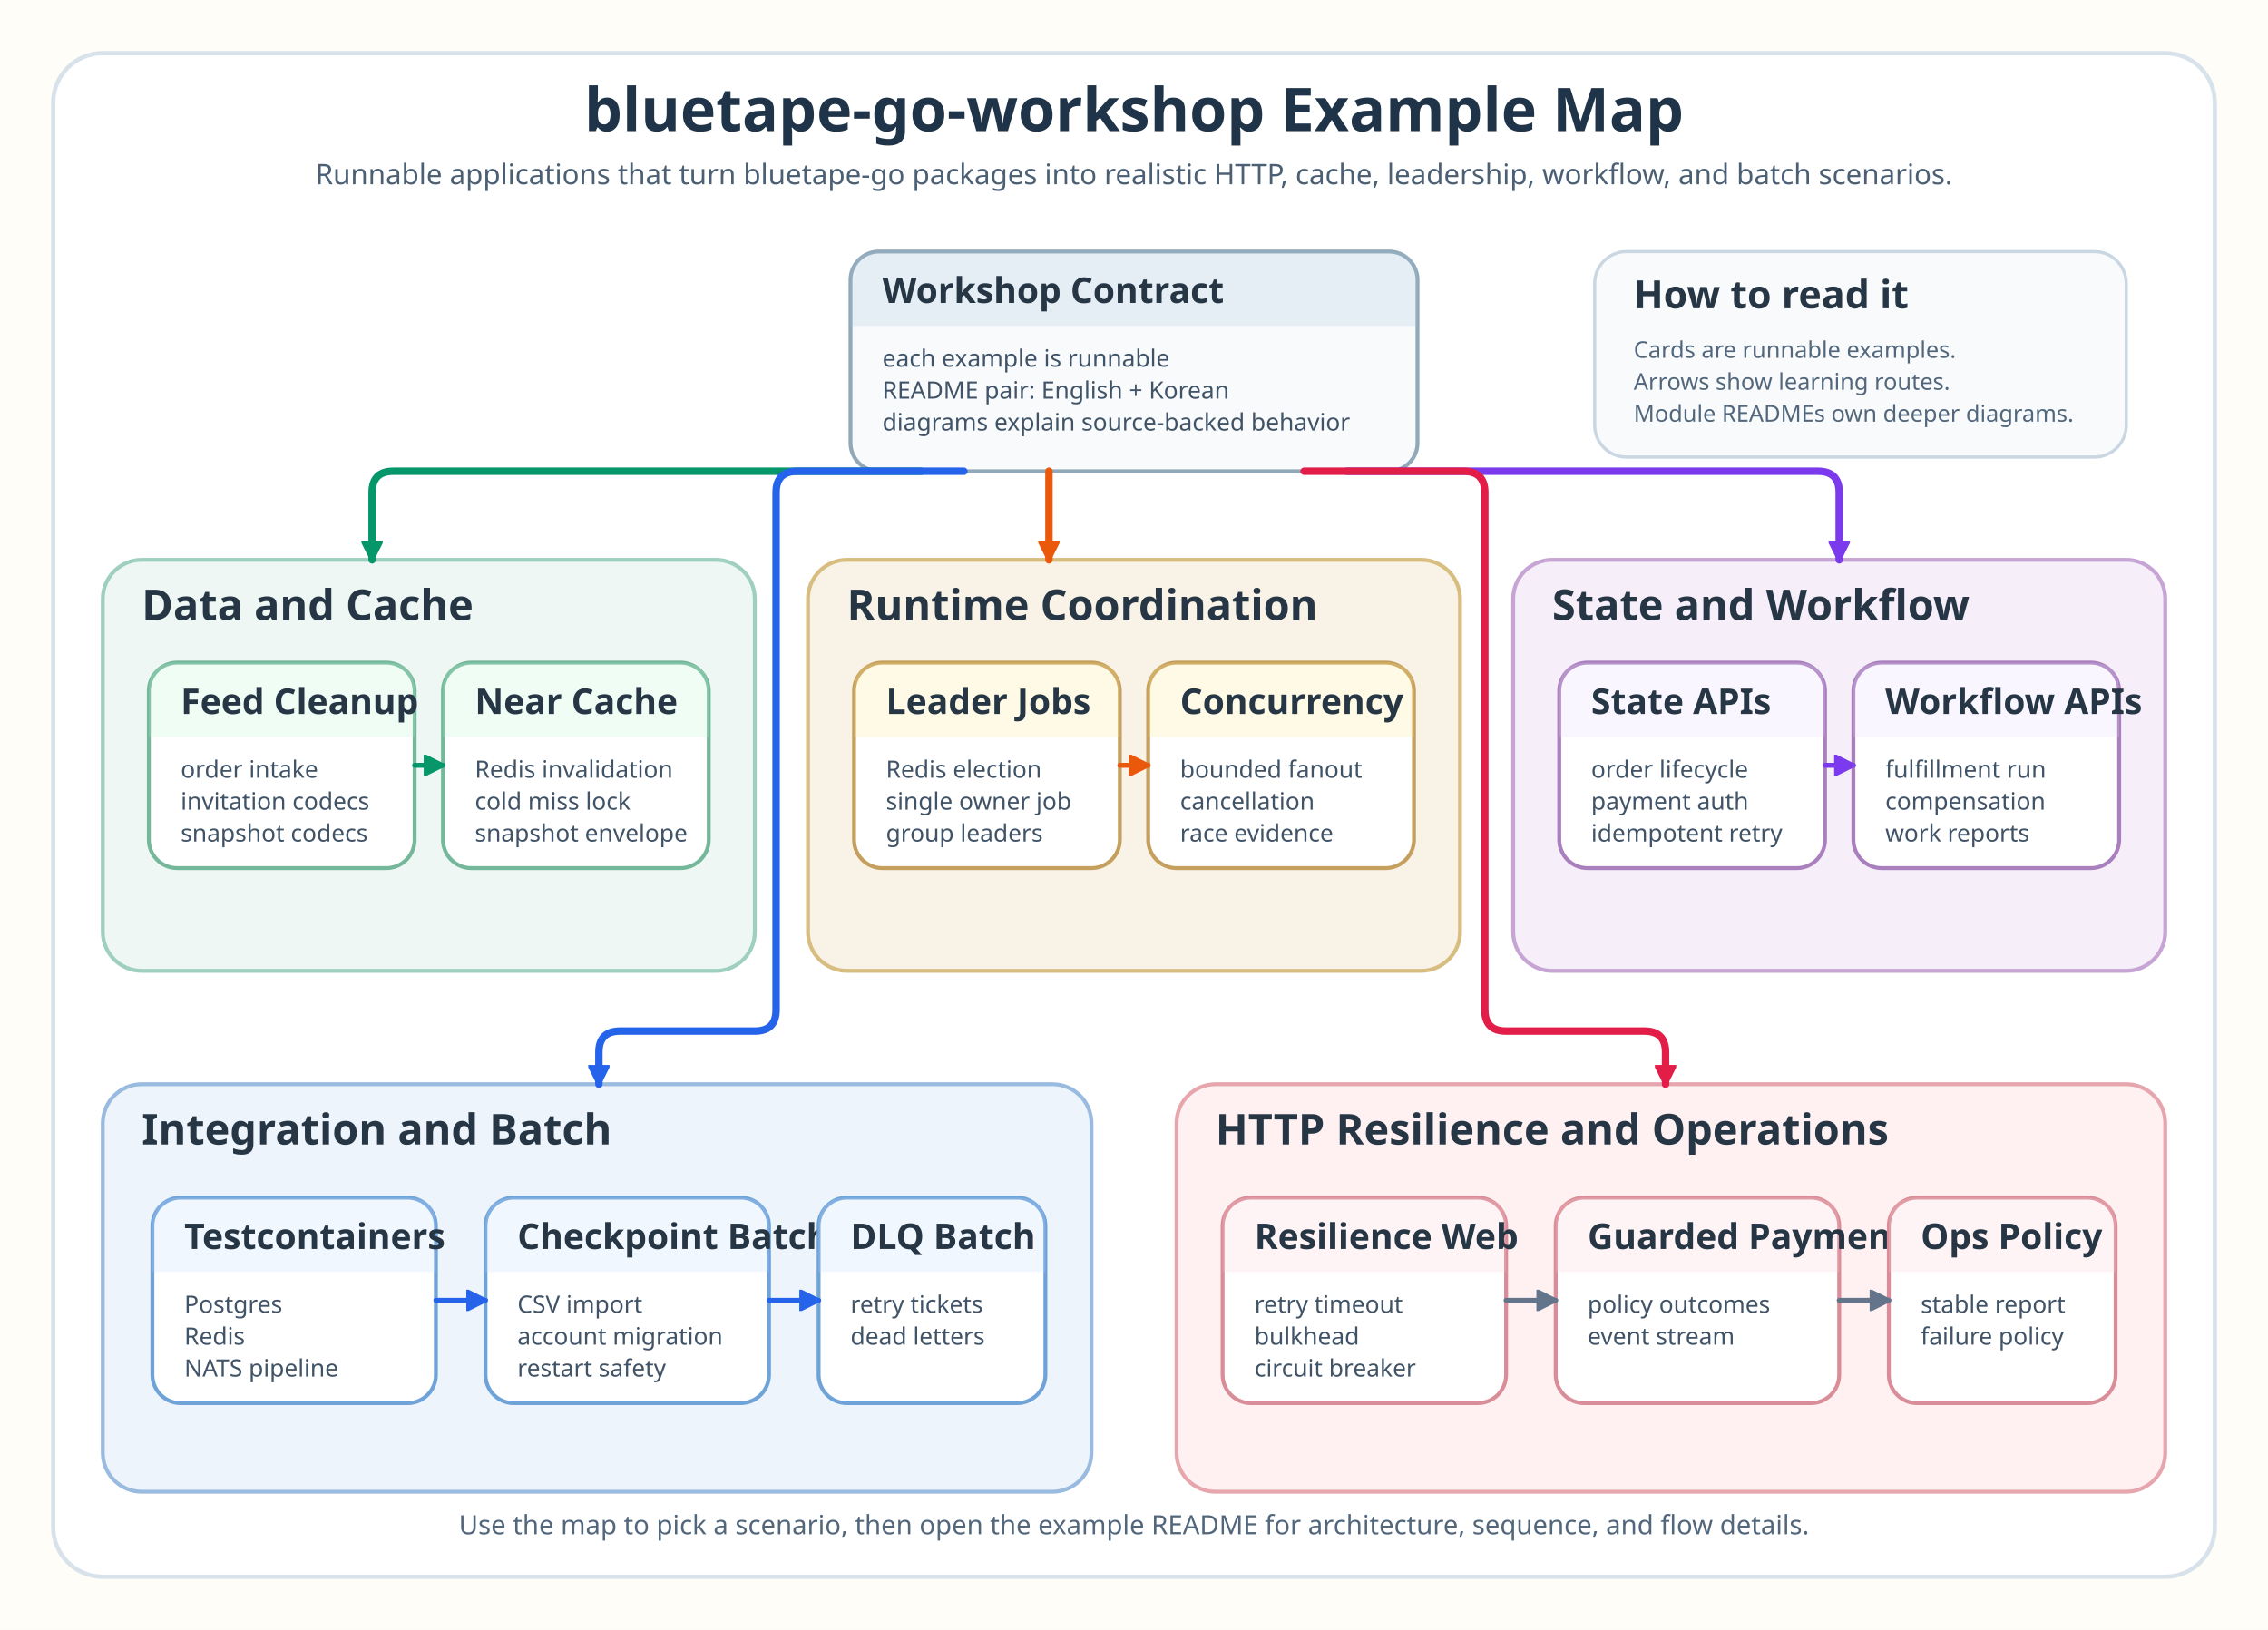
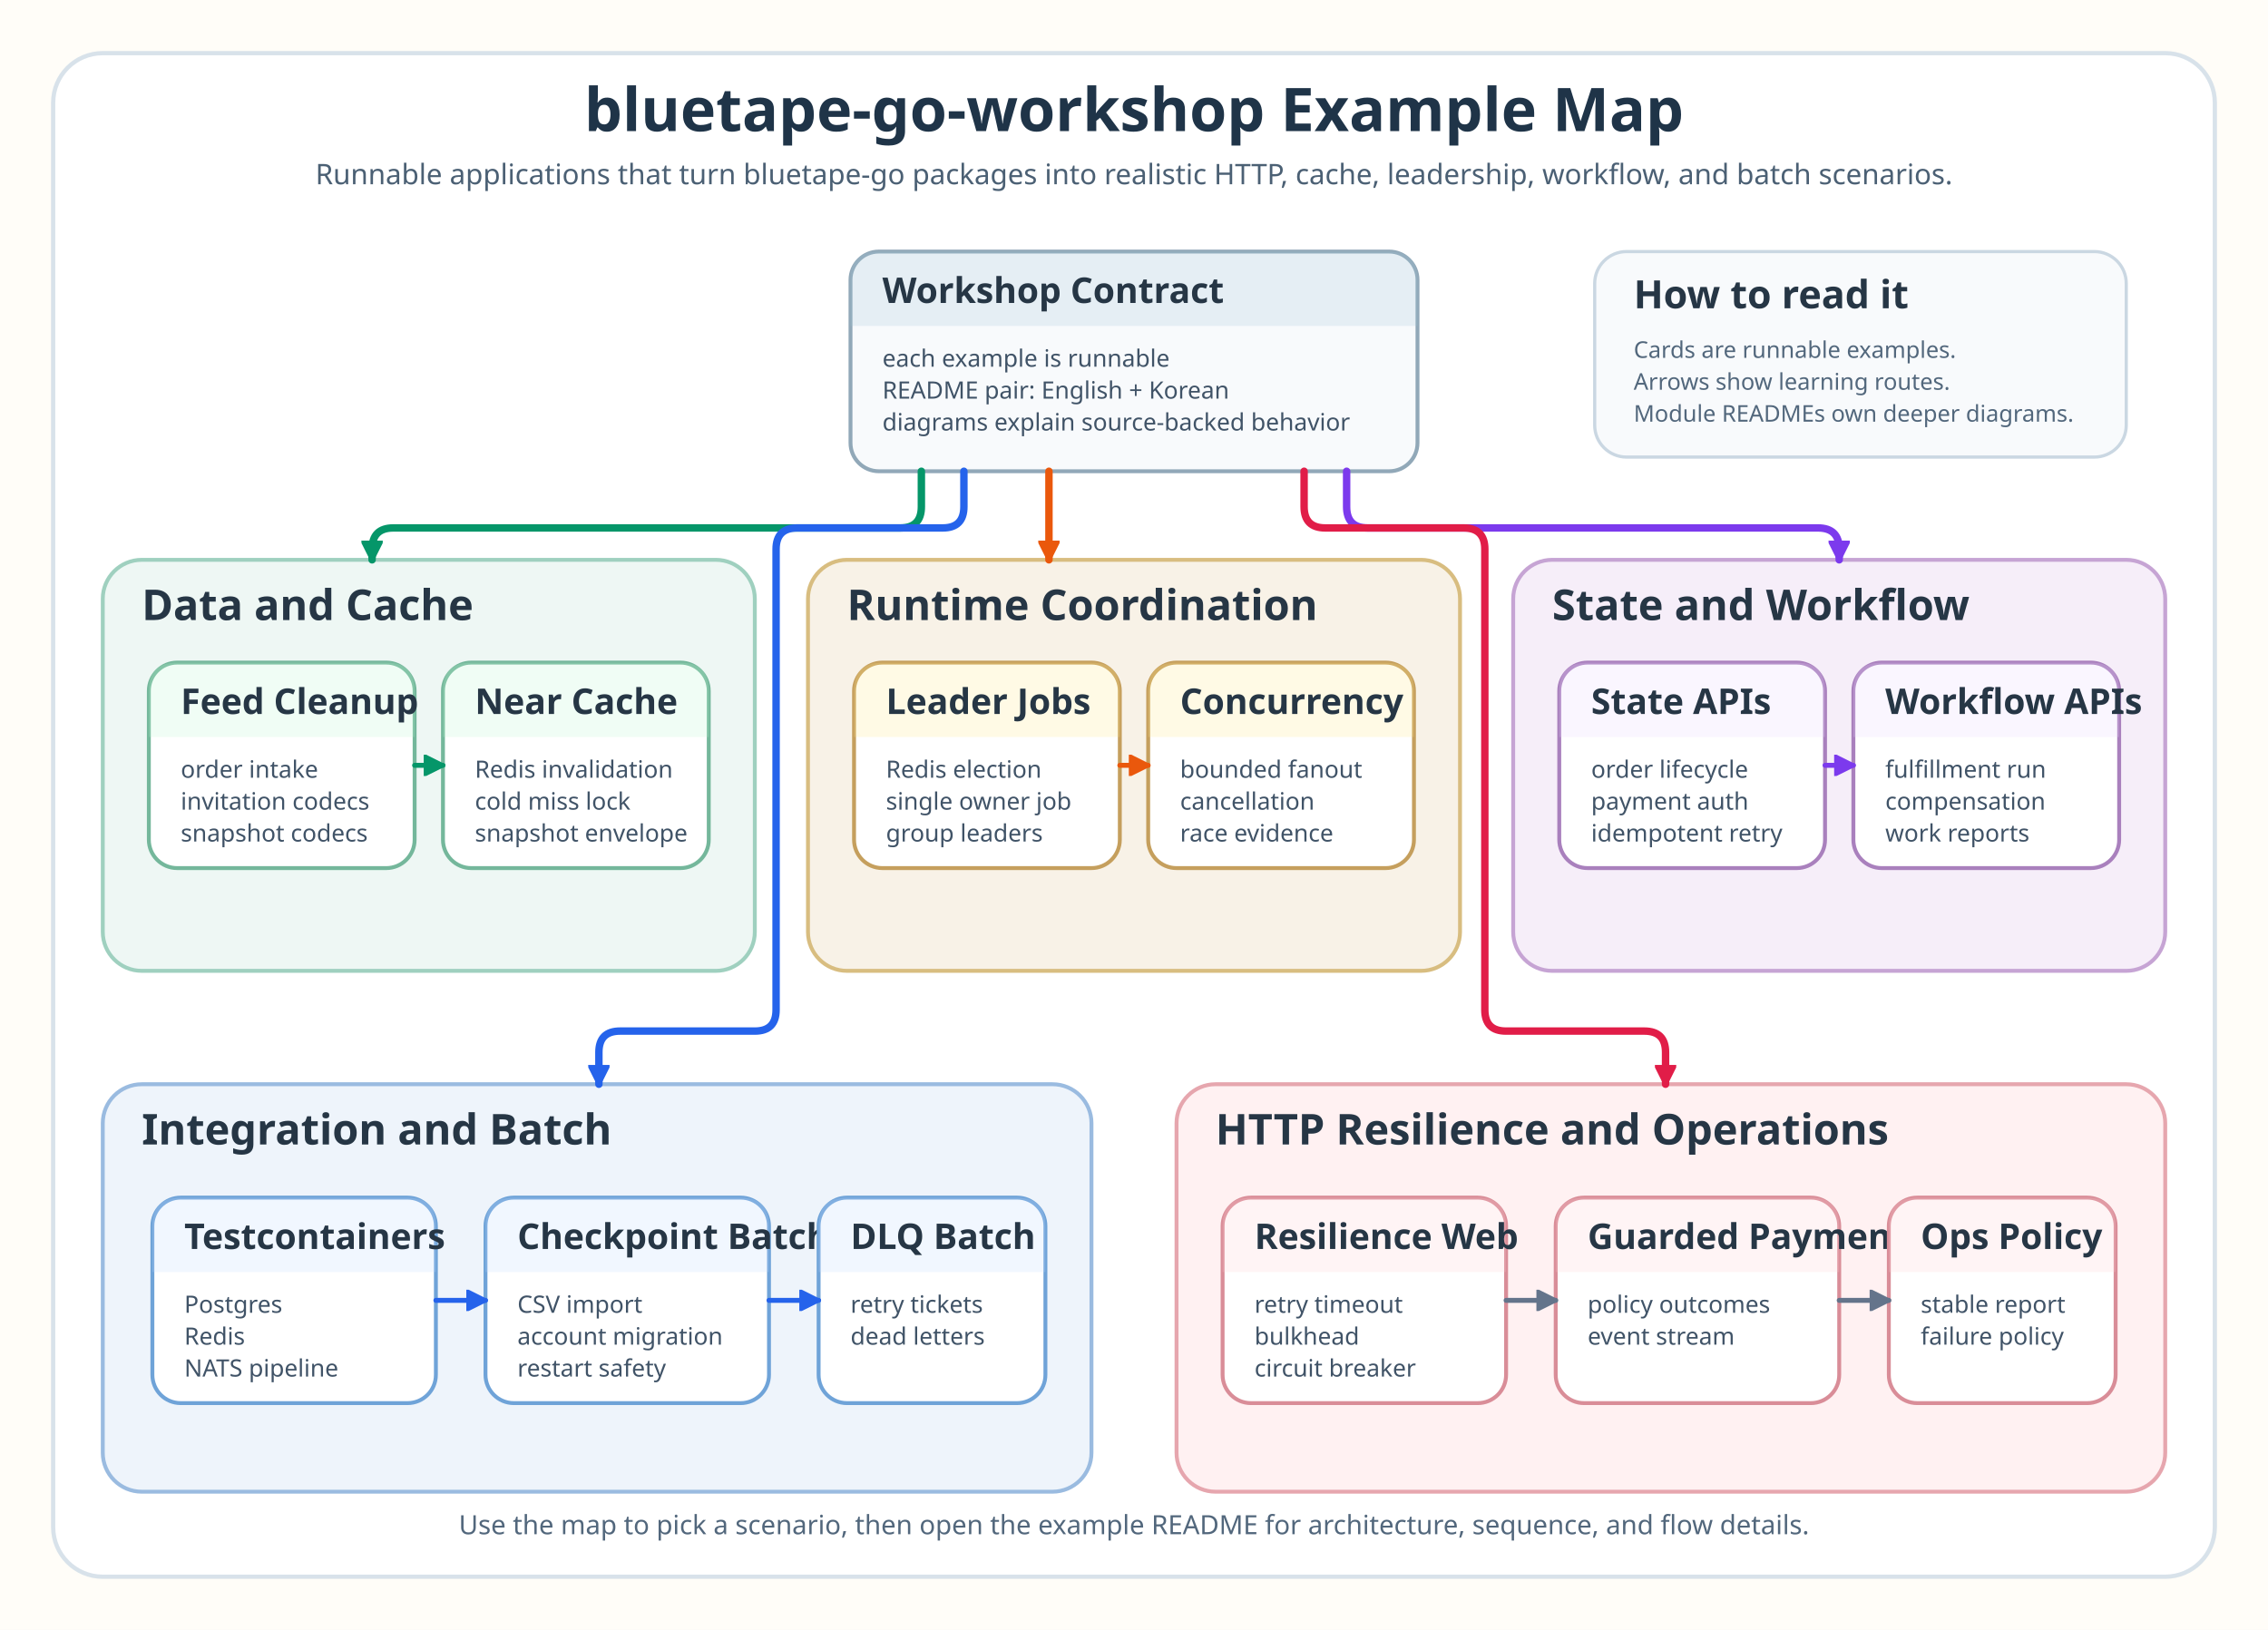
<svg xmlns="http://www.w3.org/2000/svg" viewBox="0 0 1280 920" width="1280" height="920" role="img" aria-labelledby="title desc">
  <defs>
    <marker id="arrowBlue" viewBox="0 0 10 10" refX="9" refY="5" markerWidth="12" markerHeight="12" orient="auto" markerUnits="userSpaceOnUse">
      <polygon points="0,0 10,5 0,10" fill="#2563eb" stroke="#2563eb" stroke-dasharray="none" style="stroke-dasharray:none" />
    </marker>
    <marker id="arrowGreen" viewBox="0 0 10 10" refX="9" refY="5" markerWidth="12" markerHeight="12" orient="auto" markerUnits="userSpaceOnUse">
      <polygon points="0,0 10,5 0,10" fill="#059669" stroke="#059669" stroke-dasharray="none" style="stroke-dasharray:none" />
    </marker>
    <marker id="arrowOrange" viewBox="0 0 10 10" refX="9" refY="5" markerWidth="12" markerHeight="12" orient="auto" markerUnits="userSpaceOnUse">
      <polygon points="0,0 10,5 0,10" fill="#ea580c" stroke="#ea580c" stroke-dasharray="none" style="stroke-dasharray:none" />
    </marker>
    <marker id="arrowPurple" viewBox="0 0 10 10" refX="9" refY="5" markerWidth="12" markerHeight="12" orient="auto" markerUnits="userSpaceOnUse">
      <polygon points="0,0 10,5 0,10" fill="#7c3aed" stroke="#7c3aed" stroke-dasharray="none" style="stroke-dasharray:none" />
    </marker>
    <marker id="arrowRose" viewBox="0 0 10 10" refX="9" refY="5" markerWidth="12" markerHeight="12" orient="auto" markerUnits="userSpaceOnUse">
      <polygon points="0,0 10,5 0,10" fill="#e11d48" stroke="#e11d48" stroke-dasharray="none" style="stroke-dasharray:none" />
    </marker>
    <marker id="arrowGray" viewBox="0 0 10 10" refX="9" refY="5" markerWidth="12" markerHeight="12" orient="auto" markerUnits="userSpaceOnUse">
      <polygon points="0,0 10,5 0,10" fill="#64748b" stroke="#64748b" stroke-dasharray="none" style="stroke-dasharray:none" />
    </marker>
  </defs>
  <style>text{letter-spacing:0}</style>
  <rect x="0" y="0" width="1280" height="920" rx="0" fill="#fffdf8" stroke="#fffdf8" stroke-width="0" />
  <rect x="30" y="30" width="1220" height="860" rx="28" fill="#ffffff" stroke="#d8e2ea" stroke-width="2.4" />
  <text x="640" y="74" font-family="Architects Daughter" font-size="34" font-weight="700" fill="#1f3448" text-anchor="middle">bluetape-go-workshop Example Map</text>
  <text x="640" y="104" font-family="Comic Mono" font-size="16" font-weight="400" fill="#4b6074" text-anchor="middle">Runnable applications that turn bluetape-go packages into realistic HTTP, cache, leadership, workflow, and batch scenarios.</text>
  <rect x="480" y="142" width="320" height="124" rx="16" fill="#f8fafc" stroke="#91a8b8" stroke-width="2.2" />
  <path d="M 496,142 H 784 Q 800,142 800,158 V 184 H 480 V 158 Q 480,142 496,142 Z" fill="#9ec5d7" opacity="0.22" />
  <text x="498" y="171" font-family="Architects Daughter" font-size="20" font-weight="700" fill="#263645" text-anchor="start">Workshop Contract</text>
  <text x="498" y="207" font-family="Comic Mono" font-size="13.5" font-weight="400" fill="#405367" text-anchor="start">each example is runnable</text>
  <text x="498" y="225" font-family="Comic Mono" font-size="13.5" font-weight="400" fill="#405367" text-anchor="start">README pair: English + Korean</text>
  <text x="498" y="243" font-family="Comic Mono" font-size="13.5" font-weight="400" fill="#405367" text-anchor="start">diagrams explain source-backed behavior</text>
  <rect x="900" y="142" width="300" height="116" rx="18" fill="#f8fafc" stroke="#cad7e2" stroke-width="1.8" />
  <text x="922" y="174" font-family="Architects Daughter" font-size="22" font-weight="700" fill="#263645" text-anchor="start">How to read it</text>
  <text x="922" y="202" font-family="Comic Mono" font-size="13" font-weight="400" fill="#52677c" text-anchor="start">Cards are runnable examples.</text>
  <text x="922" y="220" font-family="Comic Mono" font-size="13" font-weight="400" fill="#52677c" text-anchor="start">Arrows show learning routes.</text>
  <text x="922" y="238" font-family="Comic Mono" font-size="13" font-weight="400" fill="#52677c" text-anchor="start">Module READMEs own deeper diagrams.</text>
  <rect x="58" y="316" width="368" height="232" rx="22" fill="#eef7f4" stroke="#9fd0bf" stroke-width="2.2" />
  <text x="80" y="350" font-family="Architects Daughter" font-size="24" font-weight="700" fill="#263645" text-anchor="start">Data and Cache</text>
  <rect x="456" y="316" width="368" height="232" rx="22" fill="#f8f2e7" stroke="#d8bd80" stroke-width="2.2" />
  <text x="478" y="350" font-family="Architects Daughter" font-size="24" font-weight="700" fill="#263645" text-anchor="start">Runtime Coordination</text>
  <rect x="854" y="316" width="368" height="232" rx="22" fill="#f6eef9" stroke="#c6a4d4" stroke-width="2.2" />
  <text x="876" y="350" font-family="Architects Daughter" font-size="24" font-weight="700" fill="#263645" text-anchor="start">State and Workflow</text>
  <rect x="58" y="612" width="558" height="230" rx="22" fill="#eef4fb" stroke="#9abbe0" stroke-width="2.2" />
  <text x="80" y="646" font-family="Architects Daughter" font-size="24" font-weight="700" fill="#263645" text-anchor="start">Integration and Batch</text>
  <rect x="664" y="612" width="558" height="230" rx="22" fill="#fff1f2" stroke="#e6a6ae" stroke-width="2.2" />
  <text x="686" y="646" font-family="Architects Daughter" font-size="24" font-weight="700" fill="#263645" text-anchor="start">HTTP Resilience and Operations</text>
-   <path d="M 520,266 H 222 Q 210,266 210,278 V 316" fill="none" stroke="#059669" stroke-width="4.2" stroke-linecap="round" stroke-linejoin="round" marker-end="url(#arrowGreen)" />
+   <path d="M 520,266 V 286 Q 520,298 508,298 H 222 Q 210,298 210,310 V 316" fill="none" stroke="#059669" stroke-width="4.2" stroke-linecap="round" stroke-linejoin="round" marker-end="url(#arrowGreen)" />
  <path d="M 592,266 V 316" fill="none" stroke="#ea580c" stroke-width="4.2" stroke-linecap="round" stroke-linejoin="round" marker-end="url(#arrowOrange)" />
-   <path d="M 760,266 H 1026 Q 1038,266 1038,278 V 316" fill="none" stroke="#7c3aed" stroke-width="4.2" stroke-linecap="round" stroke-linejoin="round" marker-end="url(#arrowPurple)" />
-   <path d="M 544,266 H 450 Q 438,266 438,278 V 570 Q 438,582 426,582 H 350 Q 338,582 338,594 V 612" fill="none" stroke="#2563eb" stroke-width="4.2" stroke-linecap="round" stroke-linejoin="round" marker-end="url(#arrowBlue)" />
-   <path d="M 736,266 H 826 Q 838,266 838,278 V 570 Q 838,582 850,582 H 928 Q 940,582 940,594 V 612" fill="none" stroke="#e11d48" stroke-width="4.2" stroke-linecap="round" stroke-linejoin="round" marker-end="url(#arrowRose)" />
+   <path d="M 760,266 V 286 Q 760,298 772,298 H 1026 Q 1038,298 1038,310 V 316" fill="none" stroke="#7c3aed" stroke-width="4.2" stroke-linecap="round" stroke-linejoin="round" marker-end="url(#arrowPurple)" />
+   <path d="M 544,266 V 286 Q 544,298 532,298 H 450 Q 438,298 438,310 V 570 Q 438,582 426,582 H 350 Q 338,582 338,594 V 612" fill="none" stroke="#2563eb" stroke-width="4.2" stroke-linecap="round" stroke-linejoin="round" marker-end="url(#arrowBlue)" />
+   <path d="M 736,266 V 286 Q 736,298 748,298 H 826 Q 838,298 838,310 V 570 Q 838,582 850,582 H 928 Q 940,582 940,594 V 612" fill="none" stroke="#e11d48" stroke-width="4.2" stroke-linecap="round" stroke-linejoin="round" marker-end="url(#arrowRose)" />
  <rect x="84" y="374" width="150" height="116" rx="16" fill="#ffffff" stroke="#74b79b" stroke-width="2.2" />
  <path d="M 100,374 H 218 Q 234,374 234,390 V 416 H 84 V 390 Q 84,374 100,374 Z" fill="#bbf7d0" opacity="0.22" />
  <text x="102" y="403" font-family="Architects Daughter" font-size="20" font-weight="700" fill="#263645" text-anchor="start">Feed Cleanup</text>
  <text x="102" y="439" font-family="Comic Mono" font-size="13.5" font-weight="400" fill="#405367" text-anchor="start">order intake</text>
  <text x="102" y="457" font-family="Comic Mono" font-size="13.5" font-weight="400" fill="#405367" text-anchor="start">invitation codecs</text>
  <text x="102" y="475" font-family="Comic Mono" font-size="13.5" font-weight="400" fill="#405367" text-anchor="start">snapshot codecs</text>
  <rect x="250" y="374" width="150" height="116" rx="16" fill="#ffffff" stroke="#74b79b" stroke-width="2.2" />
  <path d="M 266,374 H 384 Q 400,374 400,390 V 416 H 250 V 390 Q 250,374 266,374 Z" fill="#bbf7d0" opacity="0.22" />
  <text x="268" y="403" font-family="Architects Daughter" font-size="20" font-weight="700" fill="#263645" text-anchor="start">Near Cache</text>
  <text x="268" y="439" font-family="Comic Mono" font-size="13.5" font-weight="400" fill="#405367" text-anchor="start">Redis invalidation</text>
  <text x="268" y="457" font-family="Comic Mono" font-size="13.5" font-weight="400" fill="#405367" text-anchor="start">cold miss lock</text>
  <text x="268" y="475" font-family="Comic Mono" font-size="13.5" font-weight="400" fill="#405367" text-anchor="start">snapshot envelope</text>
  <rect x="482" y="374" width="150" height="116" rx="16" fill="#ffffff" stroke="#c59f5d" stroke-width="2.2" />
  <path d="M 498,374 H 616 Q 632,374 632,390 V 416 H 482 V 390 Q 482,374 498,374 Z" fill="#fde68a" opacity="0.22" />
  <text x="500" y="403" font-family="Architects Daughter" font-size="20" font-weight="700" fill="#263645" text-anchor="start">Leader Jobs</text>
  <text x="500" y="439" font-family="Comic Mono" font-size="13.5" font-weight="400" fill="#405367" text-anchor="start">Redis election</text>
  <text x="500" y="457" font-family="Comic Mono" font-size="13.5" font-weight="400" fill="#405367" text-anchor="start">single owner job</text>
  <text x="500" y="475" font-family="Comic Mono" font-size="13.5" font-weight="400" fill="#405367" text-anchor="start">group leaders</text>
  <rect x="648" y="374" width="150" height="116" rx="16" fill="#ffffff" stroke="#c59f5d" stroke-width="2.2" />
  <path d="M 664,374 H 782 Q 798,374 798,390 V 416 H 648 V 390 Q 648,374 664,374 Z" fill="#fde68a" opacity="0.22" />
  <text x="666" y="403" font-family="Architects Daughter" font-size="20" font-weight="700" fill="#263645" text-anchor="start">Concurrency</text>
  <text x="666" y="439" font-family="Comic Mono" font-size="13.5" font-weight="400" fill="#405367" text-anchor="start">bounded fanout</text>
  <text x="666" y="457" font-family="Comic Mono" font-size="13.5" font-weight="400" fill="#405367" text-anchor="start">cancellation</text>
  <text x="666" y="475" font-family="Comic Mono" font-size="13.5" font-weight="400" fill="#405367" text-anchor="start">race evidence</text>
  <rect x="880" y="374" width="150" height="116" rx="16" fill="#ffffff" stroke="#a980bd" stroke-width="2.2" />
  <path d="M 896,374 H 1014 Q 1030,374 1030,390 V 416 H 880 V 390 Q 880,374 896,374 Z" fill="#e9d5ff" opacity="0.22" />
  <text x="898" y="403" font-family="Architects Daughter" font-size="20" font-weight="700" fill="#263645" text-anchor="start">State APIs</text>
  <text x="898" y="439" font-family="Comic Mono" font-size="13.5" font-weight="400" fill="#405367" text-anchor="start">order lifecycle</text>
  <text x="898" y="457" font-family="Comic Mono" font-size="13.5" font-weight="400" fill="#405367" text-anchor="start">payment auth</text>
  <text x="898" y="475" font-family="Comic Mono" font-size="13.5" font-weight="400" fill="#405367" text-anchor="start">idempotent retry</text>
  <rect x="1046" y="374" width="150" height="116" rx="16" fill="#ffffff" stroke="#a980bd" stroke-width="2.2" />
  <path d="M 1062,374 H 1180 Q 1196,374 1196,390 V 416 H 1046 V 390 Q 1046,374 1062,374 Z" fill="#e9d5ff" opacity="0.22" />
  <text x="1064" y="403" font-family="Architects Daughter" font-size="20" font-weight="700" fill="#263645" text-anchor="start">Workflow APIs</text>
  <text x="1064" y="439" font-family="Comic Mono" font-size="13.5" font-weight="400" fill="#405367" text-anchor="start">fulfillment run</text>
  <text x="1064" y="457" font-family="Comic Mono" font-size="13.5" font-weight="400" fill="#405367" text-anchor="start">compensation</text>
  <text x="1064" y="475" font-family="Comic Mono" font-size="13.5" font-weight="400" fill="#405367" text-anchor="start">work reports</text>
  <rect x="86" y="676" width="160" height="116" rx="16" fill="#ffffff" stroke="#6fa3d8" stroke-width="2.2" />
  <path d="M 102,676 H 230 Q 246,676 246,692 V 718 H 86 V 692 Q 86,676 102,676 Z" fill="#bfdbfe" opacity="0.22" />
  <text x="104" y="705" font-family="Architects Daughter" font-size="20" font-weight="700" fill="#263645" text-anchor="start">Testcontainers</text>
  <text x="104" y="741" font-family="Comic Mono" font-size="13.5" font-weight="400" fill="#405367" text-anchor="start">Postgres</text>
  <text x="104" y="759" font-family="Comic Mono" font-size="13.5" font-weight="400" fill="#405367" text-anchor="start">Redis</text>
  <text x="104" y="777" font-family="Comic Mono" font-size="13.5" font-weight="400" fill="#405367" text-anchor="start">NATS pipeline</text>
  <rect x="274" y="676" width="160" height="116" rx="16" fill="#ffffff" stroke="#6fa3d8" stroke-width="2.2" />
  <path d="M 290,676 H 418 Q 434,676 434,692 V 718 H 274 V 692 Q 274,676 290,676 Z" fill="#bfdbfe" opacity="0.22" />
  <text x="292" y="705" font-family="Architects Daughter" font-size="20" font-weight="700" fill="#263645" text-anchor="start">Checkpoint Batch</text>
  <text x="292" y="741" font-family="Comic Mono" font-size="13.5" font-weight="400" fill="#405367" text-anchor="start">CSV import</text>
  <text x="292" y="759" font-family="Comic Mono" font-size="13.5" font-weight="400" fill="#405367" text-anchor="start">account migration</text>
  <text x="292" y="777" font-family="Comic Mono" font-size="13.5" font-weight="400" fill="#405367" text-anchor="start">restart safety</text>
  <rect x="462" y="676" width="128" height="116" rx="16" fill="#ffffff" stroke="#6fa3d8" stroke-width="2.2" />
  <path d="M 478,676 H 574 Q 590,676 590,692 V 718 H 462 V 692 Q 462,676 478,676 Z" fill="#bfdbfe" opacity="0.22" />
  <text x="480" y="705" font-family="Architects Daughter" font-size="20" font-weight="700" fill="#263645" text-anchor="start">DLQ Batch</text>
  <text x="480" y="741" font-family="Comic Mono" font-size="13.5" font-weight="400" fill="#405367" text-anchor="start">retry tickets</text>
  <text x="480" y="759" font-family="Comic Mono" font-size="13.5" font-weight="400" fill="#405367" text-anchor="start">dead letters</text>
  <rect x="690" y="676" width="160" height="116" rx="16" fill="#ffffff" stroke="#d98d98" stroke-width="2.2" />
  <path d="M 706,676 H 834 Q 850,676 850,692 V 718 H 690 V 692 Q 690,676 706,676 Z" fill="#fecdd3" opacity="0.22" />
  <text x="708" y="705" font-family="Architects Daughter" font-size="20" font-weight="700" fill="#263645" text-anchor="start">Resilience Web</text>
  <text x="708" y="741" font-family="Comic Mono" font-size="13.5" font-weight="400" fill="#405367" text-anchor="start">retry timeout</text>
  <text x="708" y="759" font-family="Comic Mono" font-size="13.5" font-weight="400" fill="#405367" text-anchor="start">bulkhead</text>
  <text x="708" y="777" font-family="Comic Mono" font-size="13.5" font-weight="400" fill="#405367" text-anchor="start">circuit breaker</text>
  <rect x="878" y="676" width="160" height="116" rx="16" fill="#ffffff" stroke="#d98d98" stroke-width="2.2" />
  <path d="M 894,676 H 1022 Q 1038,676 1038,692 V 718 H 878 V 692 Q 878,676 894,676 Z" fill="#fecdd3" opacity="0.22" />
  <text x="896" y="705" font-family="Architects Daughter" font-size="20" font-weight="700" fill="#263645" text-anchor="start">Guarded Payment</text>
  <text x="896" y="741" font-family="Comic Mono" font-size="13.5" font-weight="400" fill="#405367" text-anchor="start">policy outcomes</text>
  <text x="896" y="759" font-family="Comic Mono" font-size="13.5" font-weight="400" fill="#405367" text-anchor="start">event stream</text>
  <rect x="1066" y="676" width="128" height="116" rx="16" fill="#ffffff" stroke="#d98d98" stroke-width="2.2" />
  <path d="M 1082,676 H 1178 Q 1194,676 1194,692 V 718 H 1066 V 692 Q 1066,676 1082,676 Z" fill="#fecdd3" opacity="0.22" />
  <text x="1084" y="705" font-family="Architects Daughter" font-size="20" font-weight="700" fill="#263645" text-anchor="start">Ops Policy</text>
  <text x="1084" y="741" font-family="Comic Mono" font-size="13.5" font-weight="400" fill="#405367" text-anchor="start">stable report</text>
  <text x="1084" y="759" font-family="Comic Mono" font-size="13.5" font-weight="400" fill="#405367" text-anchor="start">failure policy</text>
  <path d="M 234,432 L 250,432" fill="none" stroke="#059669" stroke-width="2.8" stroke-linecap="round" stroke-linejoin="round" marker-end="url(#arrowGreen)" />
  <path d="M 632,432 L 648,432" fill="none" stroke="#ea580c" stroke-width="2.8" stroke-linecap="round" stroke-linejoin="round" marker-end="url(#arrowOrange)" />
  <path d="M 1030,432 L 1046,432" fill="none" stroke="#7c3aed" stroke-width="2.8" stroke-linecap="round" stroke-linejoin="round" marker-end="url(#arrowPurple)" />
  <path d="M 246,734 L 274,734" fill="none" stroke="#2563eb" stroke-width="2.8" stroke-linecap="round" stroke-linejoin="round" marker-end="url(#arrowBlue)" />
  <path d="M 434,734 L 462,734" fill="none" stroke="#2563eb" stroke-width="2.8" stroke-linecap="round" stroke-linejoin="round" marker-end="url(#arrowBlue)" />
  <path d="M 850,734 L 878,734" fill="none" stroke="#64748b" stroke-width="2.8" stroke-linecap="round" stroke-linejoin="round" marker-end="url(#arrowGray)" />
  <path d="M 1038,734 L 1066,734" fill="none" stroke="#64748b" stroke-width="2.8" stroke-linecap="round" stroke-linejoin="round" marker-end="url(#arrowGray)" />
  <text x="640" y="866" font-family="Comic Mono" font-size="15" font-weight="400" fill="#52677c" text-anchor="middle">Use the map to pick a scenario, then open the example README for architecture, sequence, and flow details.</text>
</svg>
